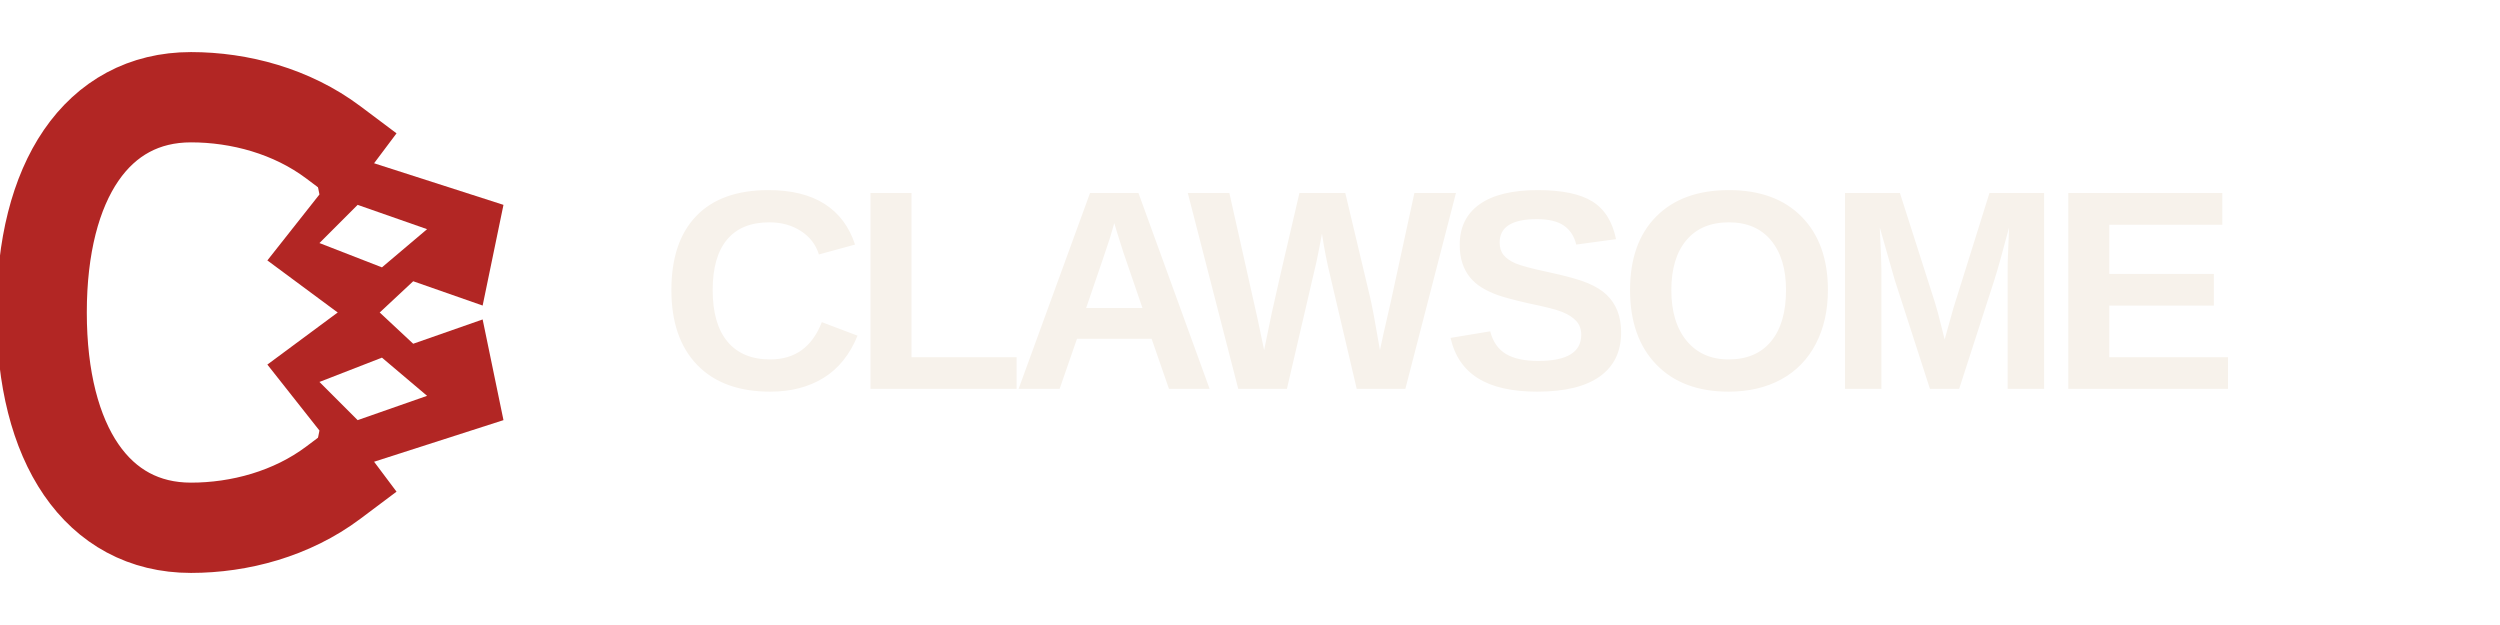
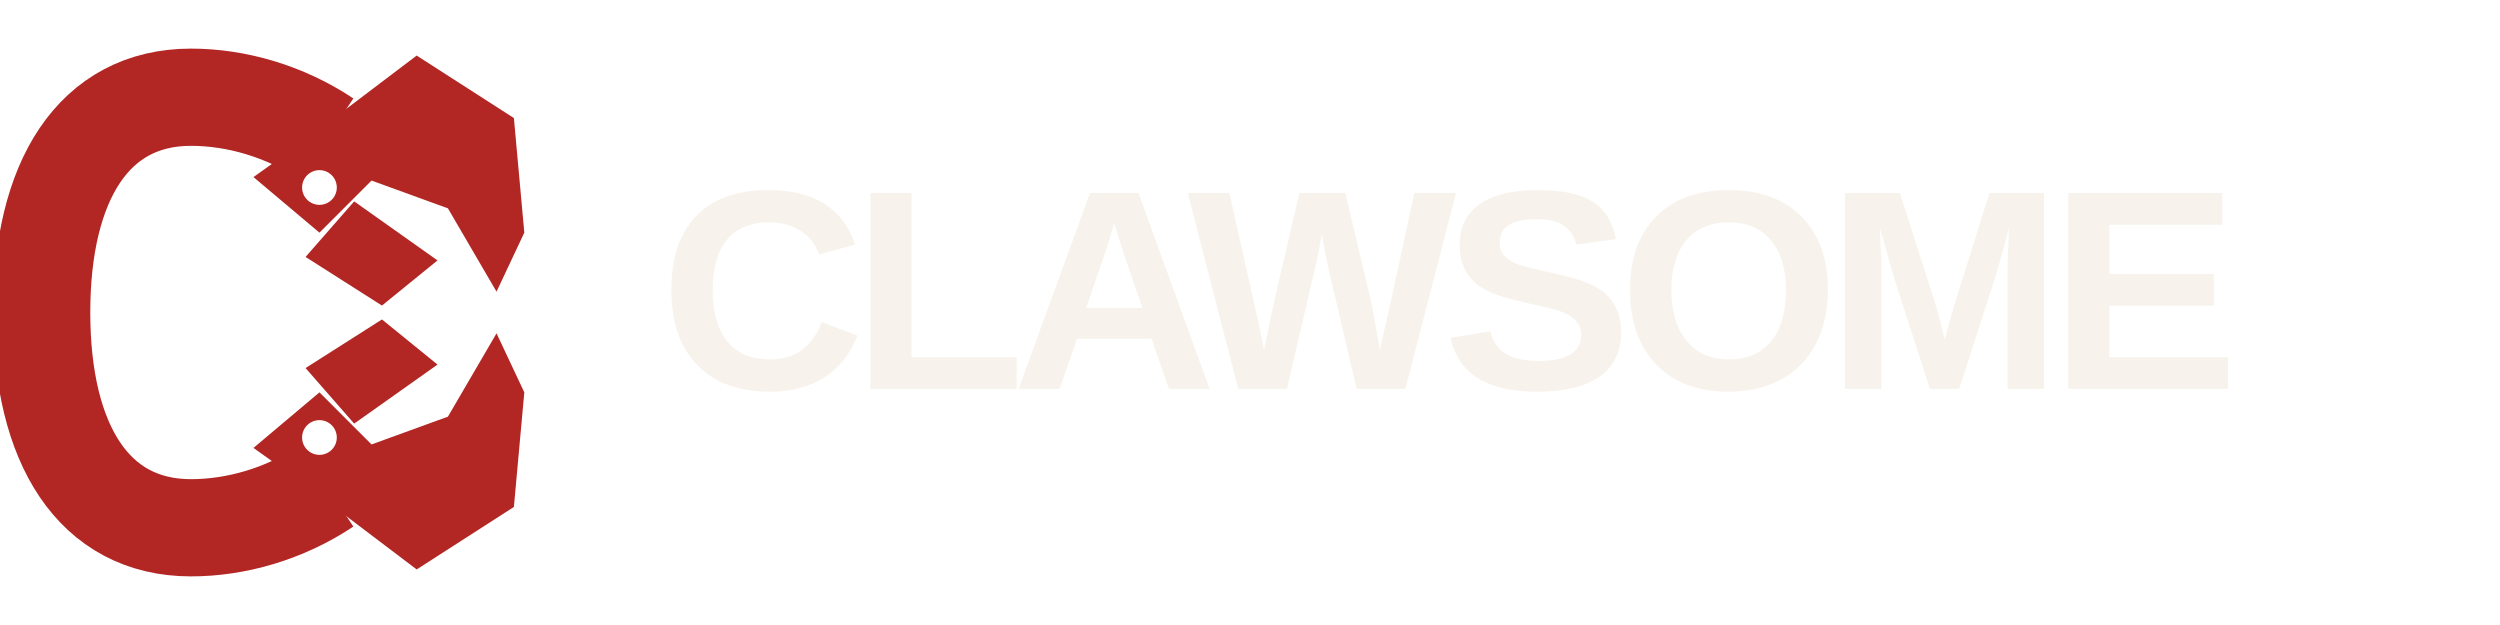
<svg xmlns="http://www.w3.org/2000/svg" width="720" height="180" viewBox="0 0 720 180" fill="none">
  <g transform="translate(0 10)">
-     <path d="M96 31C84 22 69 18 55 18C28 18 12 42 12 80C12 118 28 142 55 142C69 142 84 138 96 129" stroke="#B22624" stroke-width="26" stroke-linecap="square" stroke-linejoin="miter" />
-     <path d="M89 31L145 49L139 78L119 71L104 85L77 65L92 46Z M103 49L123 56L110 67L92 60Z" fill="#B22624" fill-rule="evenodd" clip-rule="evenodd" />
-     <path d="M89 129L145 111L139 82L119 89L104 75L77 95L92 114Z M103 111L123 104L110 93L92 100Z" fill="#B22624" fill-rule="evenodd" clip-rule="evenodd" />
+     <path d="M94 30C82 22 68 18 55 18C27 18 12 42 12 80C12 118 27 142 55 142C68 142 82 138 94 130" stroke="#B22624" stroke-width="28" stroke-linecap="butt" stroke-linejoin="miter" />
+     <path d="M87 31L120 6L148 24L151 57L143 74L129 50L107 42L92 57L73 41Z M92 39A5 5 0 1 0 92 49A5 5 0 1 0 92 39Z" fill="#B22624" fill-rule="evenodd" clip-rule="evenodd" />
+     <path d="M87 129L120 154L148 136L151 103L143 86L129 110L107 118L92 103L73 119Z M92 111A5 5 0 1 0 92 121A5 5 0 1 0 92 111Z" fill="#B22624" fill-rule="evenodd" clip-rule="evenodd" />
+     <path d="M102 48L126 65L110 78L88 64Z" fill="#B22624" />
+     <path d="M102 112L126 95L110 82L88 96Z" fill="#B22624" />
  </g>
  <text x="190" y="112" fill="#F7F2EB" font-family="Manrope, Arial, Helvetica, sans-serif" font-size="82" font-weight="800" letter-spacing="-4">
    CLAWSOME
  </text>
</svg>
